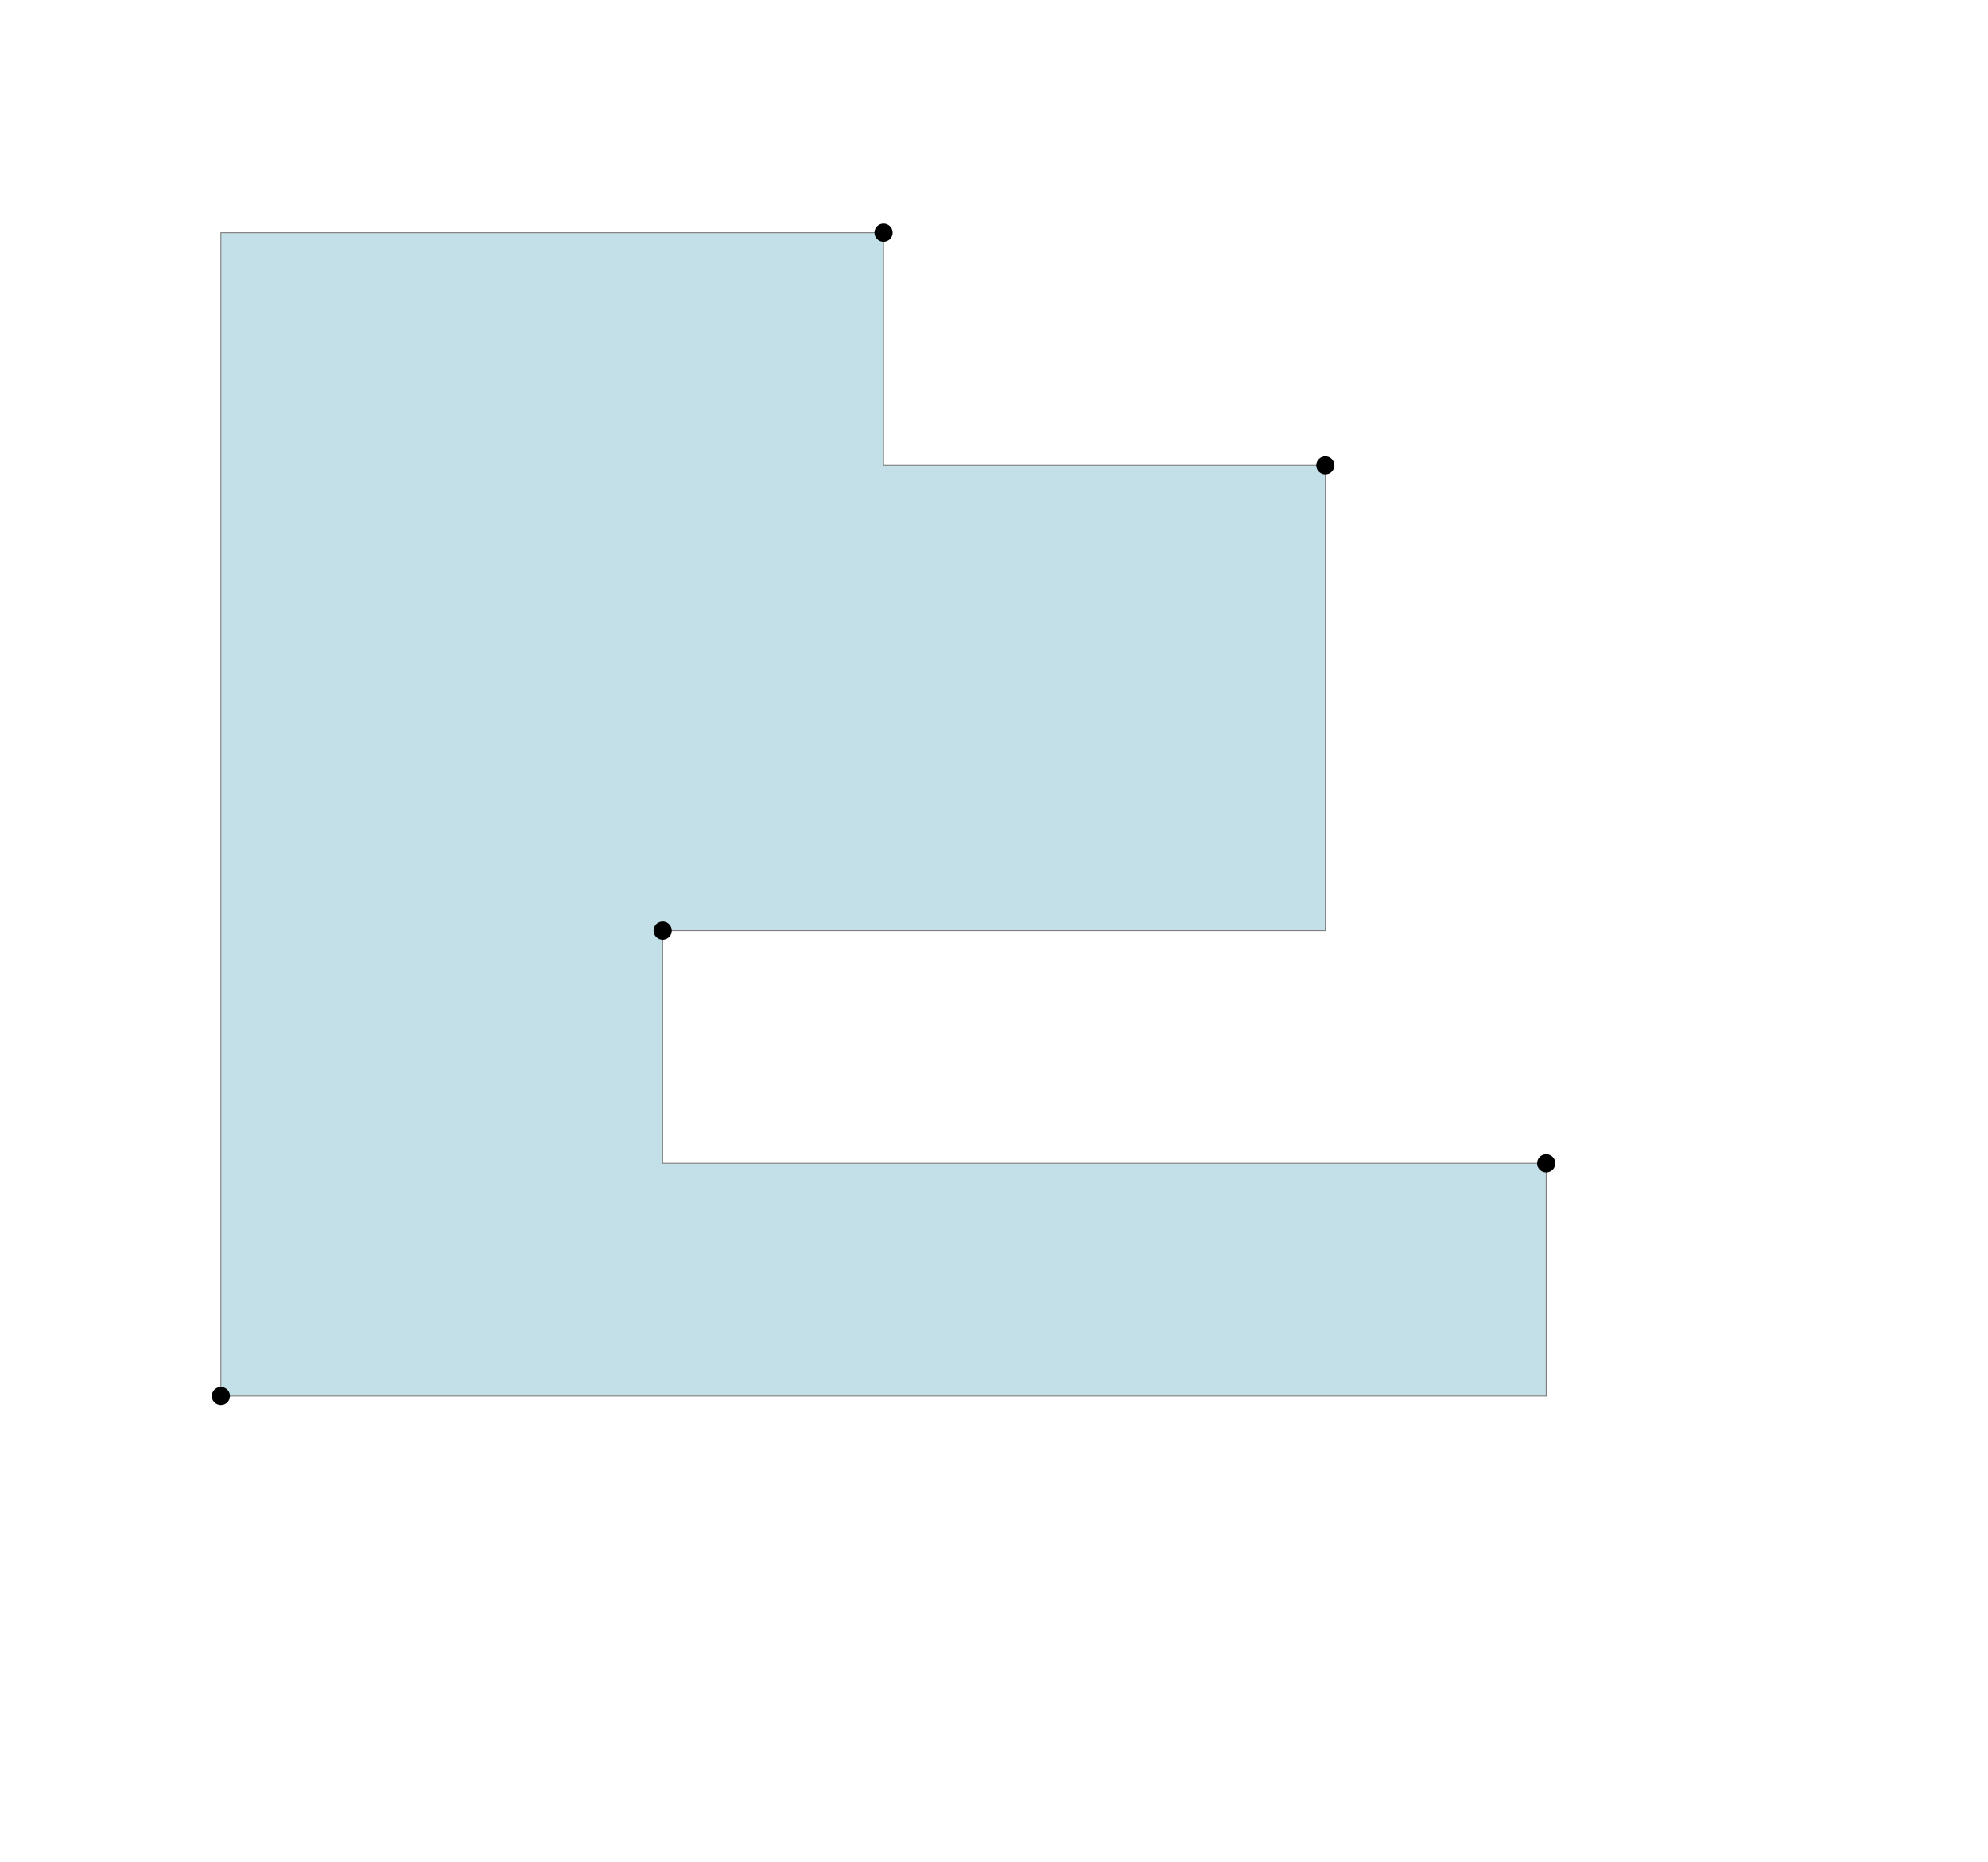
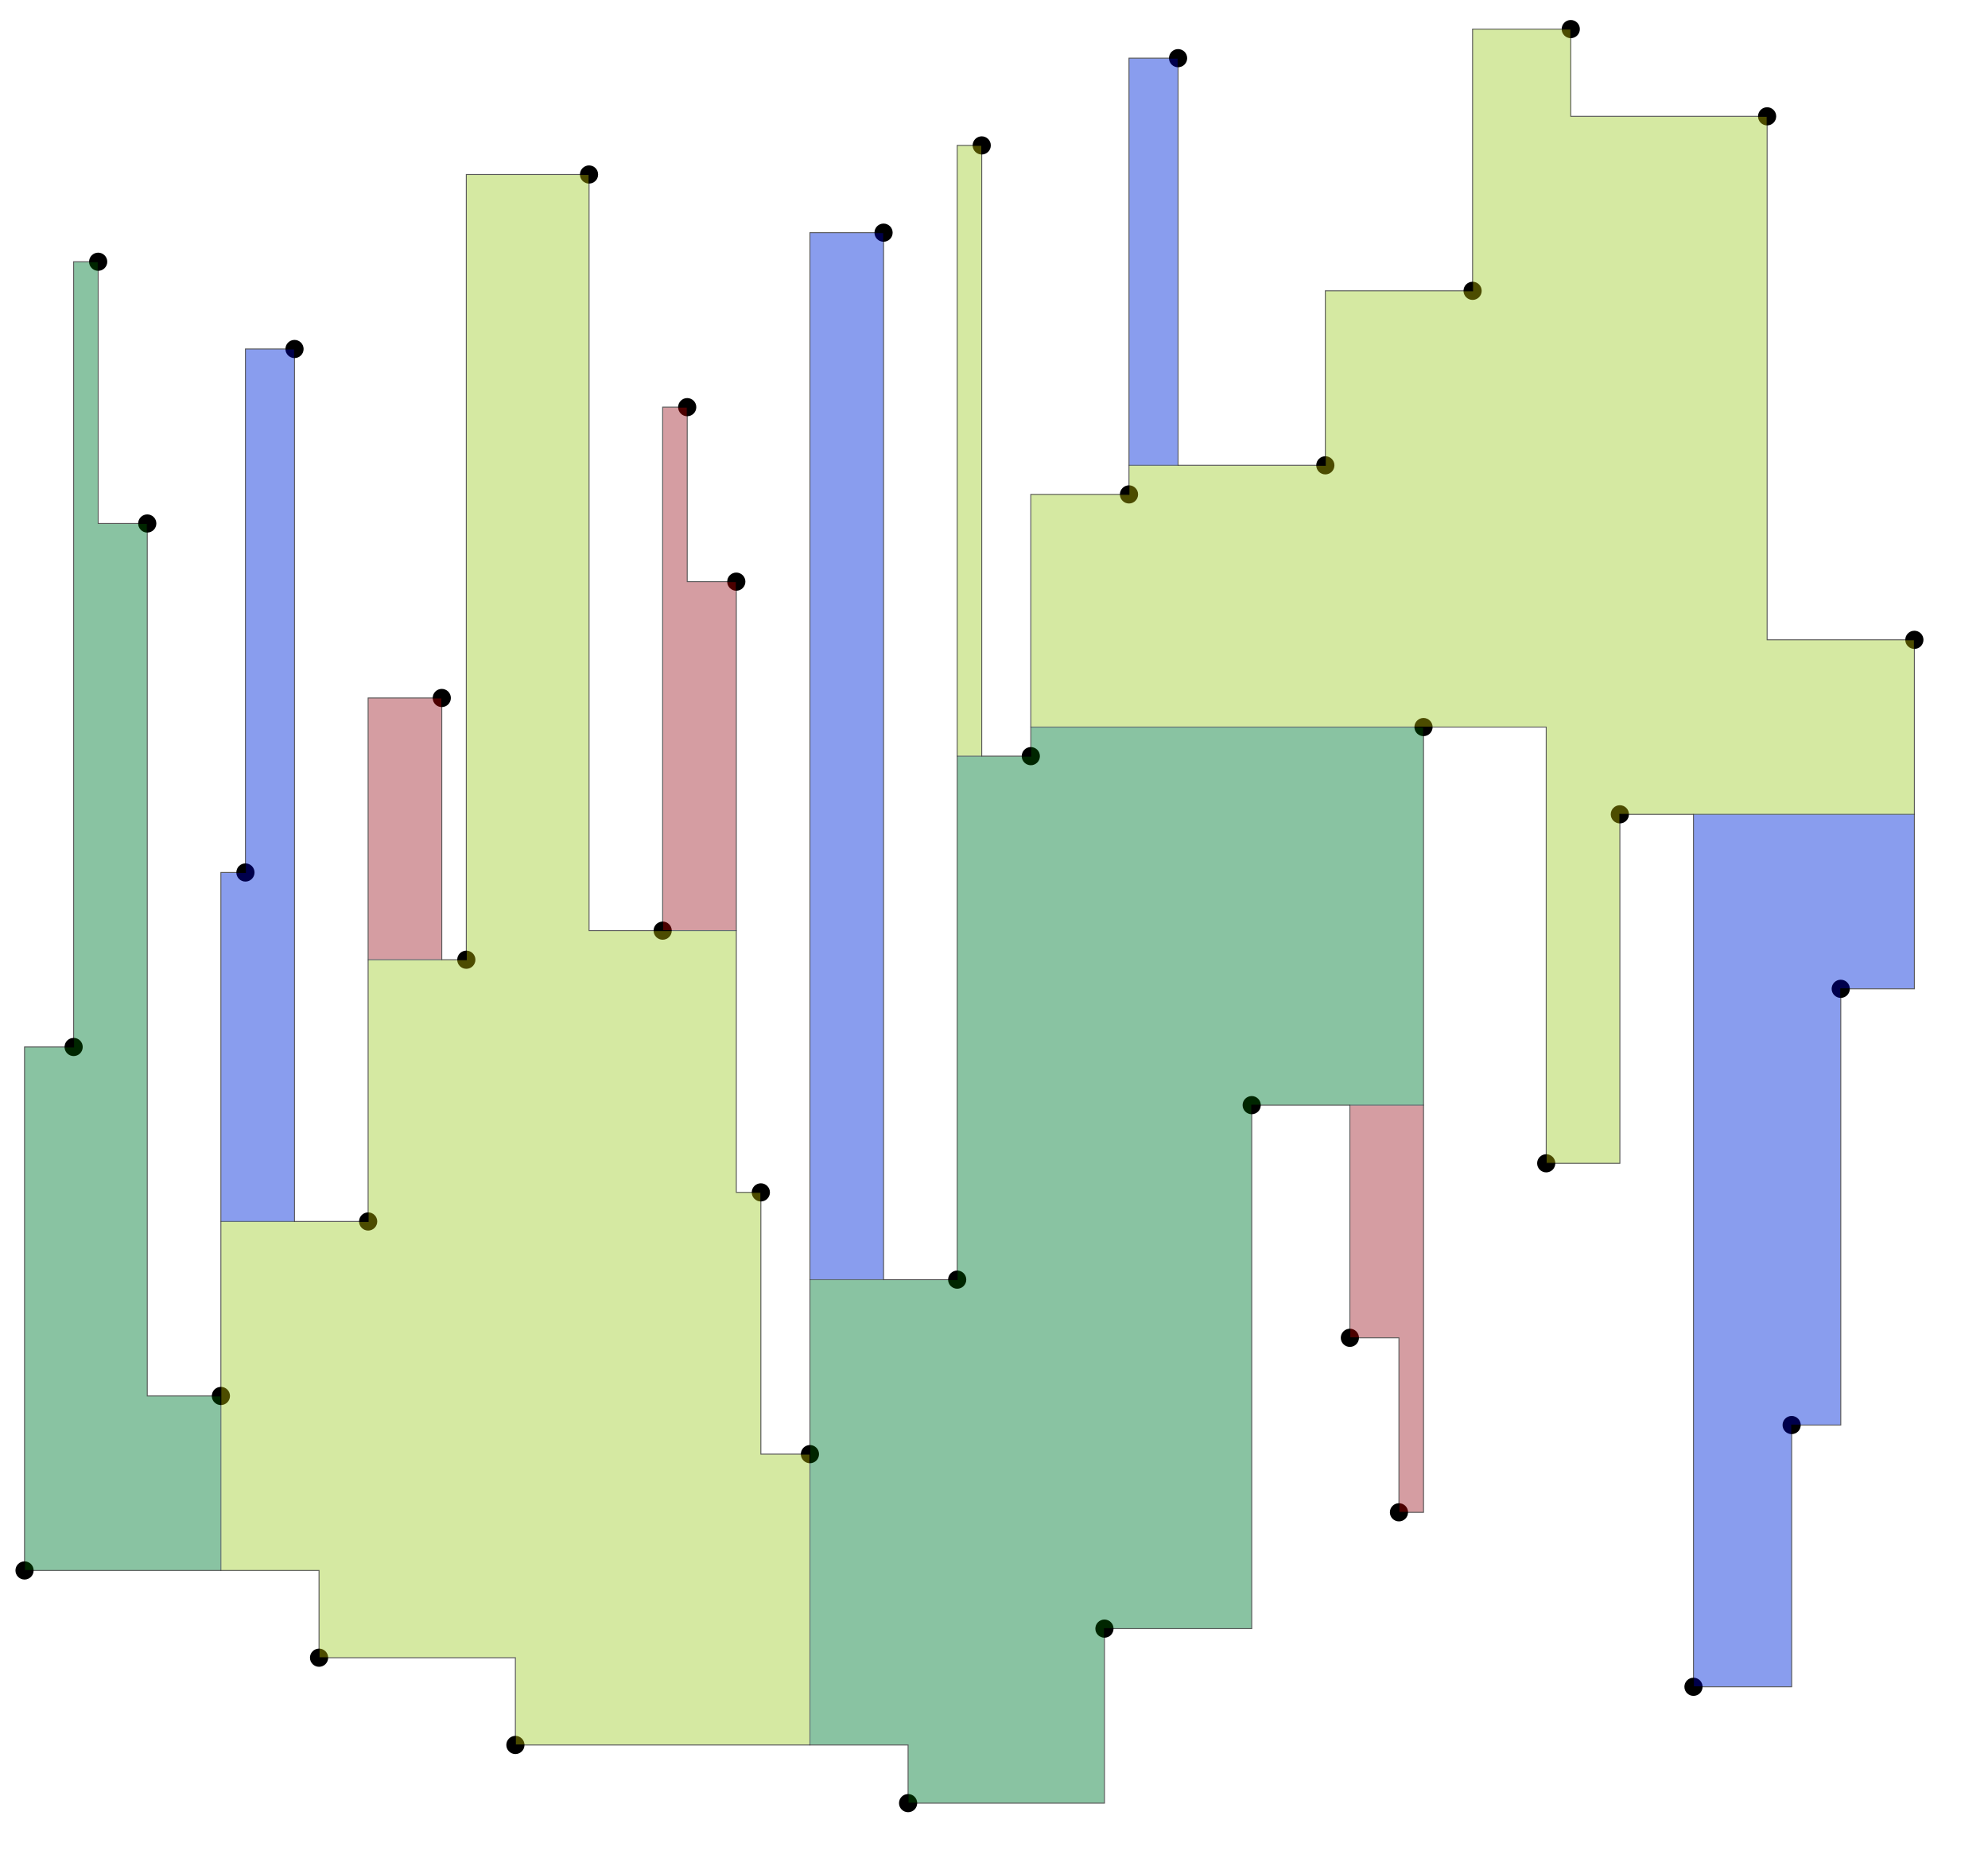
<svg xmlns="http://www.w3.org/2000/svg" viewBox="0 0 2187 2048">
-   <polygon points="1458,512 972,512 972,256 243,256 243,1536 1701,1536 1701,1280 729,1280 729,1024 1458,1024 " fill="#88C0D0" stroke="black" opacity="0.5" />
+   <polygon points="1944,128 1728,128 1728,32 1620,32 1620,320 1458,320 1458,512 1296,512 1296,64 1242,64 1242,544 1134,544 1134,832 1080,832 1080,160 1053,160 1053,1408 972,1408 972,256 891,256 891,1600 837,1600 837,1312 810,1312 810,640 756,640 756,448 729,448 729,1024 648,1024 648,192 513,192 513,1056 486,1056 486,768 405,768 405,1344 324,1344 324,384 270,384 270,960 243,960 243,1536 162,1536 162,576 108,576 108,288 81,288 81,1152 27,1152 27,1728 351,1728 351,1824 567,1824 567,1920 999,1920 999,1984 1215,1984 1215,1792 1377,1792 1377,1216 1485,1216 1485,1472 1539,1472 1539,1664 1566,1664 1566,800 1701,800 1701,1280 1782,1280 1782,896 1863,896 1863,1856 1971,1856 1971,1568 2025,1568 2025,1088 2106,1088 2106,704 1944,704 " fill="#88C0D0" stroke="black" opacity="0.5" />
+   <circle cx="1728" cy="32" r="10" />
+   <circle cx="1620" cy="320" r="10" />
+   <circle cx="1458" cy="512" r="10" />
+   <circle cx="1296" cy="64" r="10" />
+   <circle cx="1242" cy="544" r="10" />
+   <circle cx="1134" cy="832" r="10" />
+   <circle cx="1080" cy="160" r="10" />
+   <circle cx="1053" cy="1408" r="10" />
  <circle cx="972" cy="256" r="10" />
+   <circle cx="891" cy="1600" r="10" />
+   <circle cx="837" cy="1312" r="10" />
+   <circle cx="810" cy="640" r="10" />
+   <circle cx="756" cy="448" r="10" />
+   <circle cx="729" cy="1024" r="10" />
+   <circle cx="648" cy="192" r="10" />
+   <circle cx="513" cy="1056" r="10" />
+   <circle cx="486" cy="768" r="10" />
+   <circle cx="405" cy="1344" r="10" />
+   <circle cx="324" cy="384" r="10" />
+   <circle cx="270" cy="960" r="10" />
  <circle cx="243" cy="1536" r="10" />
+   <circle cx="162" cy="576" r="10" />
+   <circle cx="108" cy="288" r="10" />
+   <circle cx="81" cy="1152" r="10" />
+   <circle cx="27" cy="1728" r="10" />
+   <circle cx="351" cy="1824" r="10" />
+   <circle cx="567" cy="1920" r="10" />
+   <circle cx="999" cy="1984" r="10" />
+   <circle cx="1215" cy="1792" r="10" />
+   <circle cx="1377" cy="1216" r="10" />
+   <circle cx="1485" cy="1472" r="10" />
+   <circle cx="1539" cy="1664" r="10" />
+   <circle cx="1566" cy="800" r="10" />
  <circle cx="1701" cy="1280" r="10" />
-   <circle cx="729" cy="1024" r="10" />
-   <circle cx="1458" cy="512" r="10" />
+   <circle cx="1782" cy="896" r="10" />
+   <circle cx="1863" cy="1856" r="10" />
+   <circle cx="1971" cy="1568" r="10" />
+   <circle cx="2025" cy="1088" r="10" />
+   <circle cx="2106" cy="704" r="10" />
+   <circle cx="1944" cy="128" r="10" />
+   <polygon points="756,448 729,448 729,1024 810,1024 810,640 756,640 " fill="red" stroke="black" opacity="0.3" />
+   <polygon points="27,1728 243,1728 243,1536 162,1536 162,576 108,576 108,288 81,288 81,1152 27,1152 " fill="green" stroke="black" opacity="0.3" />
+   <polygon points="405,1344 243,1344 243,1728 351,1728 351,1824 567,1824 567,1920 891,1920 891,1600 837,1600 837,1312 810,1312 810,1024 648,1024 648,192 513,192 513,1056 405,1056 " fill="yellow" stroke="black" opacity="0.3" />
+   <polygon points="270,960 243,960 243,1344 324,1344 324,384 270,384 " fill="blue" stroke="black" opacity="0.3" />
+   <polygon points="486,768 405,768 405,1056 486,1056 " fill="red" stroke="black" opacity="0.3" />
+   <polygon points="1377,1216 1566,1216 1566,800 1134,800 1134,832 1053,832 1053,1408 891,1408 891,1920 999,1920 999,1984 1215,1984 1215,1792 1377,1792 " fill="green" stroke="black" opacity="0.3" />
+   <polygon points="1701,1280 1782,1280 1782,896 2106,896 2106,704 1944,704 1944,128 1728,128 1728,32 1620,32 1620,320 1458,320 1458,512 1242,512 1242,544 1134,544 1134,800 1701,800 " fill="yellow" stroke="black" opacity="0.3" />
+   <polygon points="2025,1088 2106,1088 2106,896 1863,896 1863,1856 1971,1856 1971,1568 2025,1568 " fill="blue" stroke="black" opacity="0.3" />
+   <polygon points="1539,1664 1566,1664 1566,1216 1485,1216 1485,1472 1539,1472 " fill="red" stroke="black" opacity="0.3" />
+   <polygon points="972,256 891,256 891,1408 972,1408 " fill="blue" stroke="black" opacity="0.3" />
+   <polygon points="1080,160 1053,160 1053,832 1080,832 " fill="yellow" stroke="black" opacity="0.3" />
+   <polygon points="1296,64 1242,64 1242,512 1296,512 " fill="blue" stroke="black" opacity="0.3" />
</svg>
